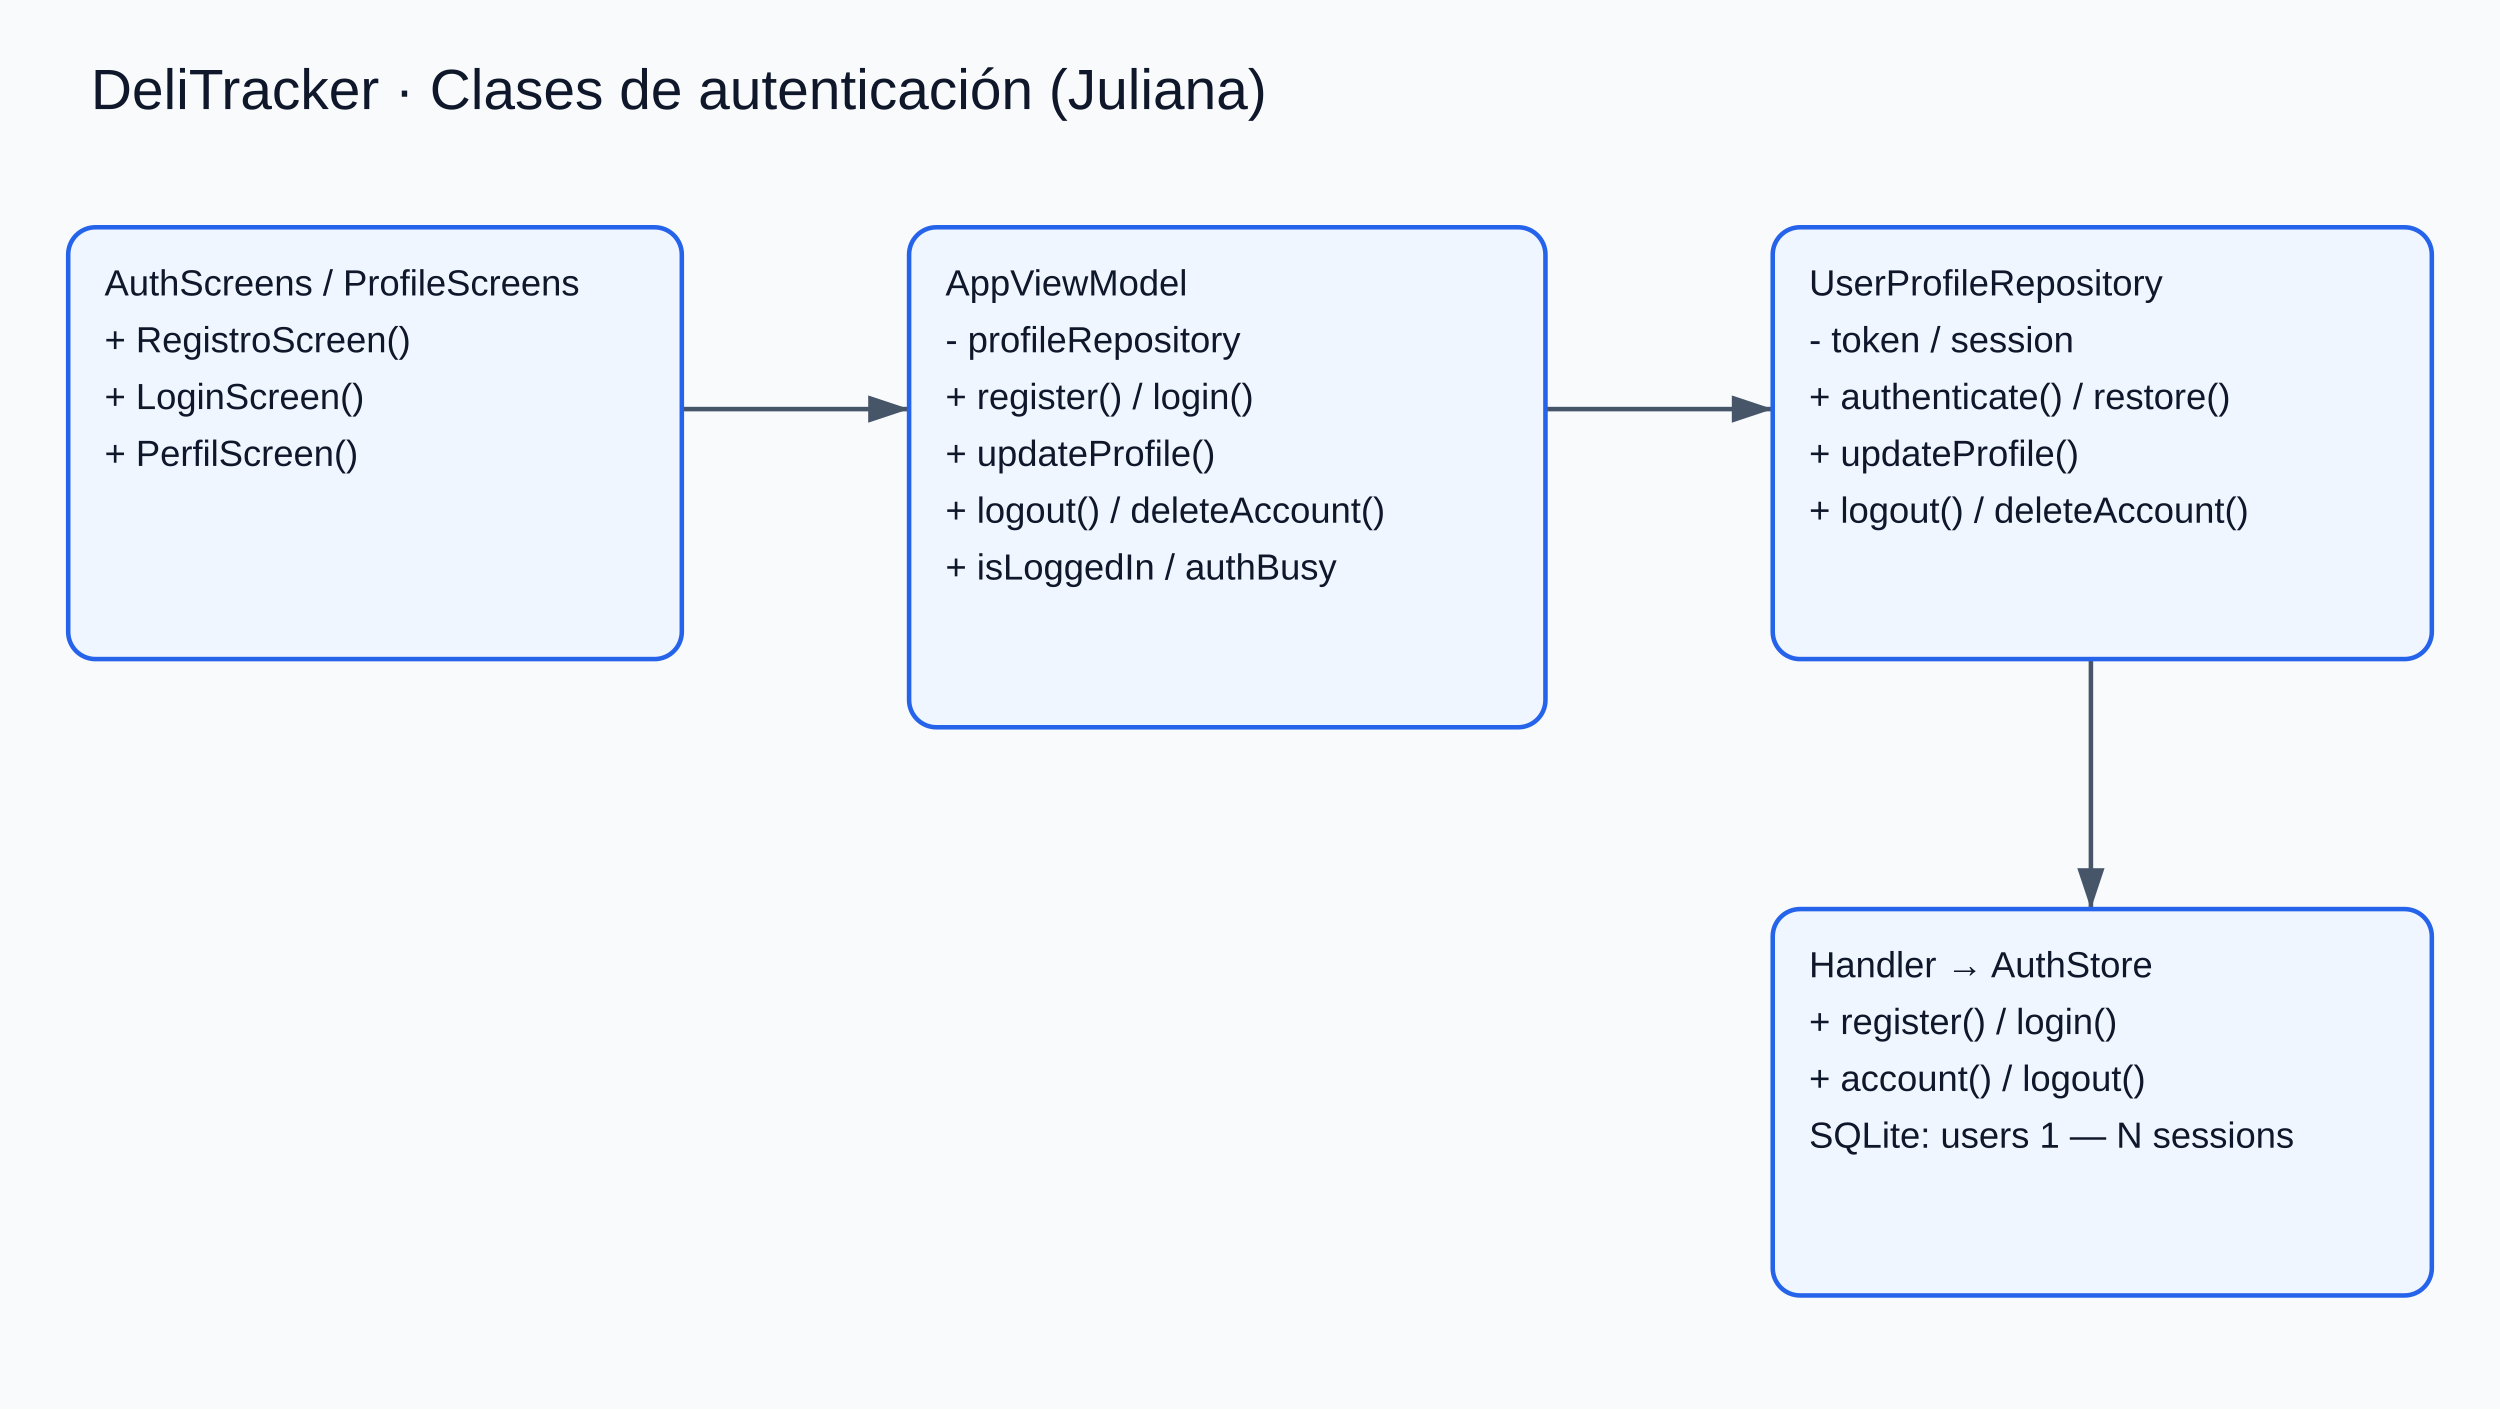
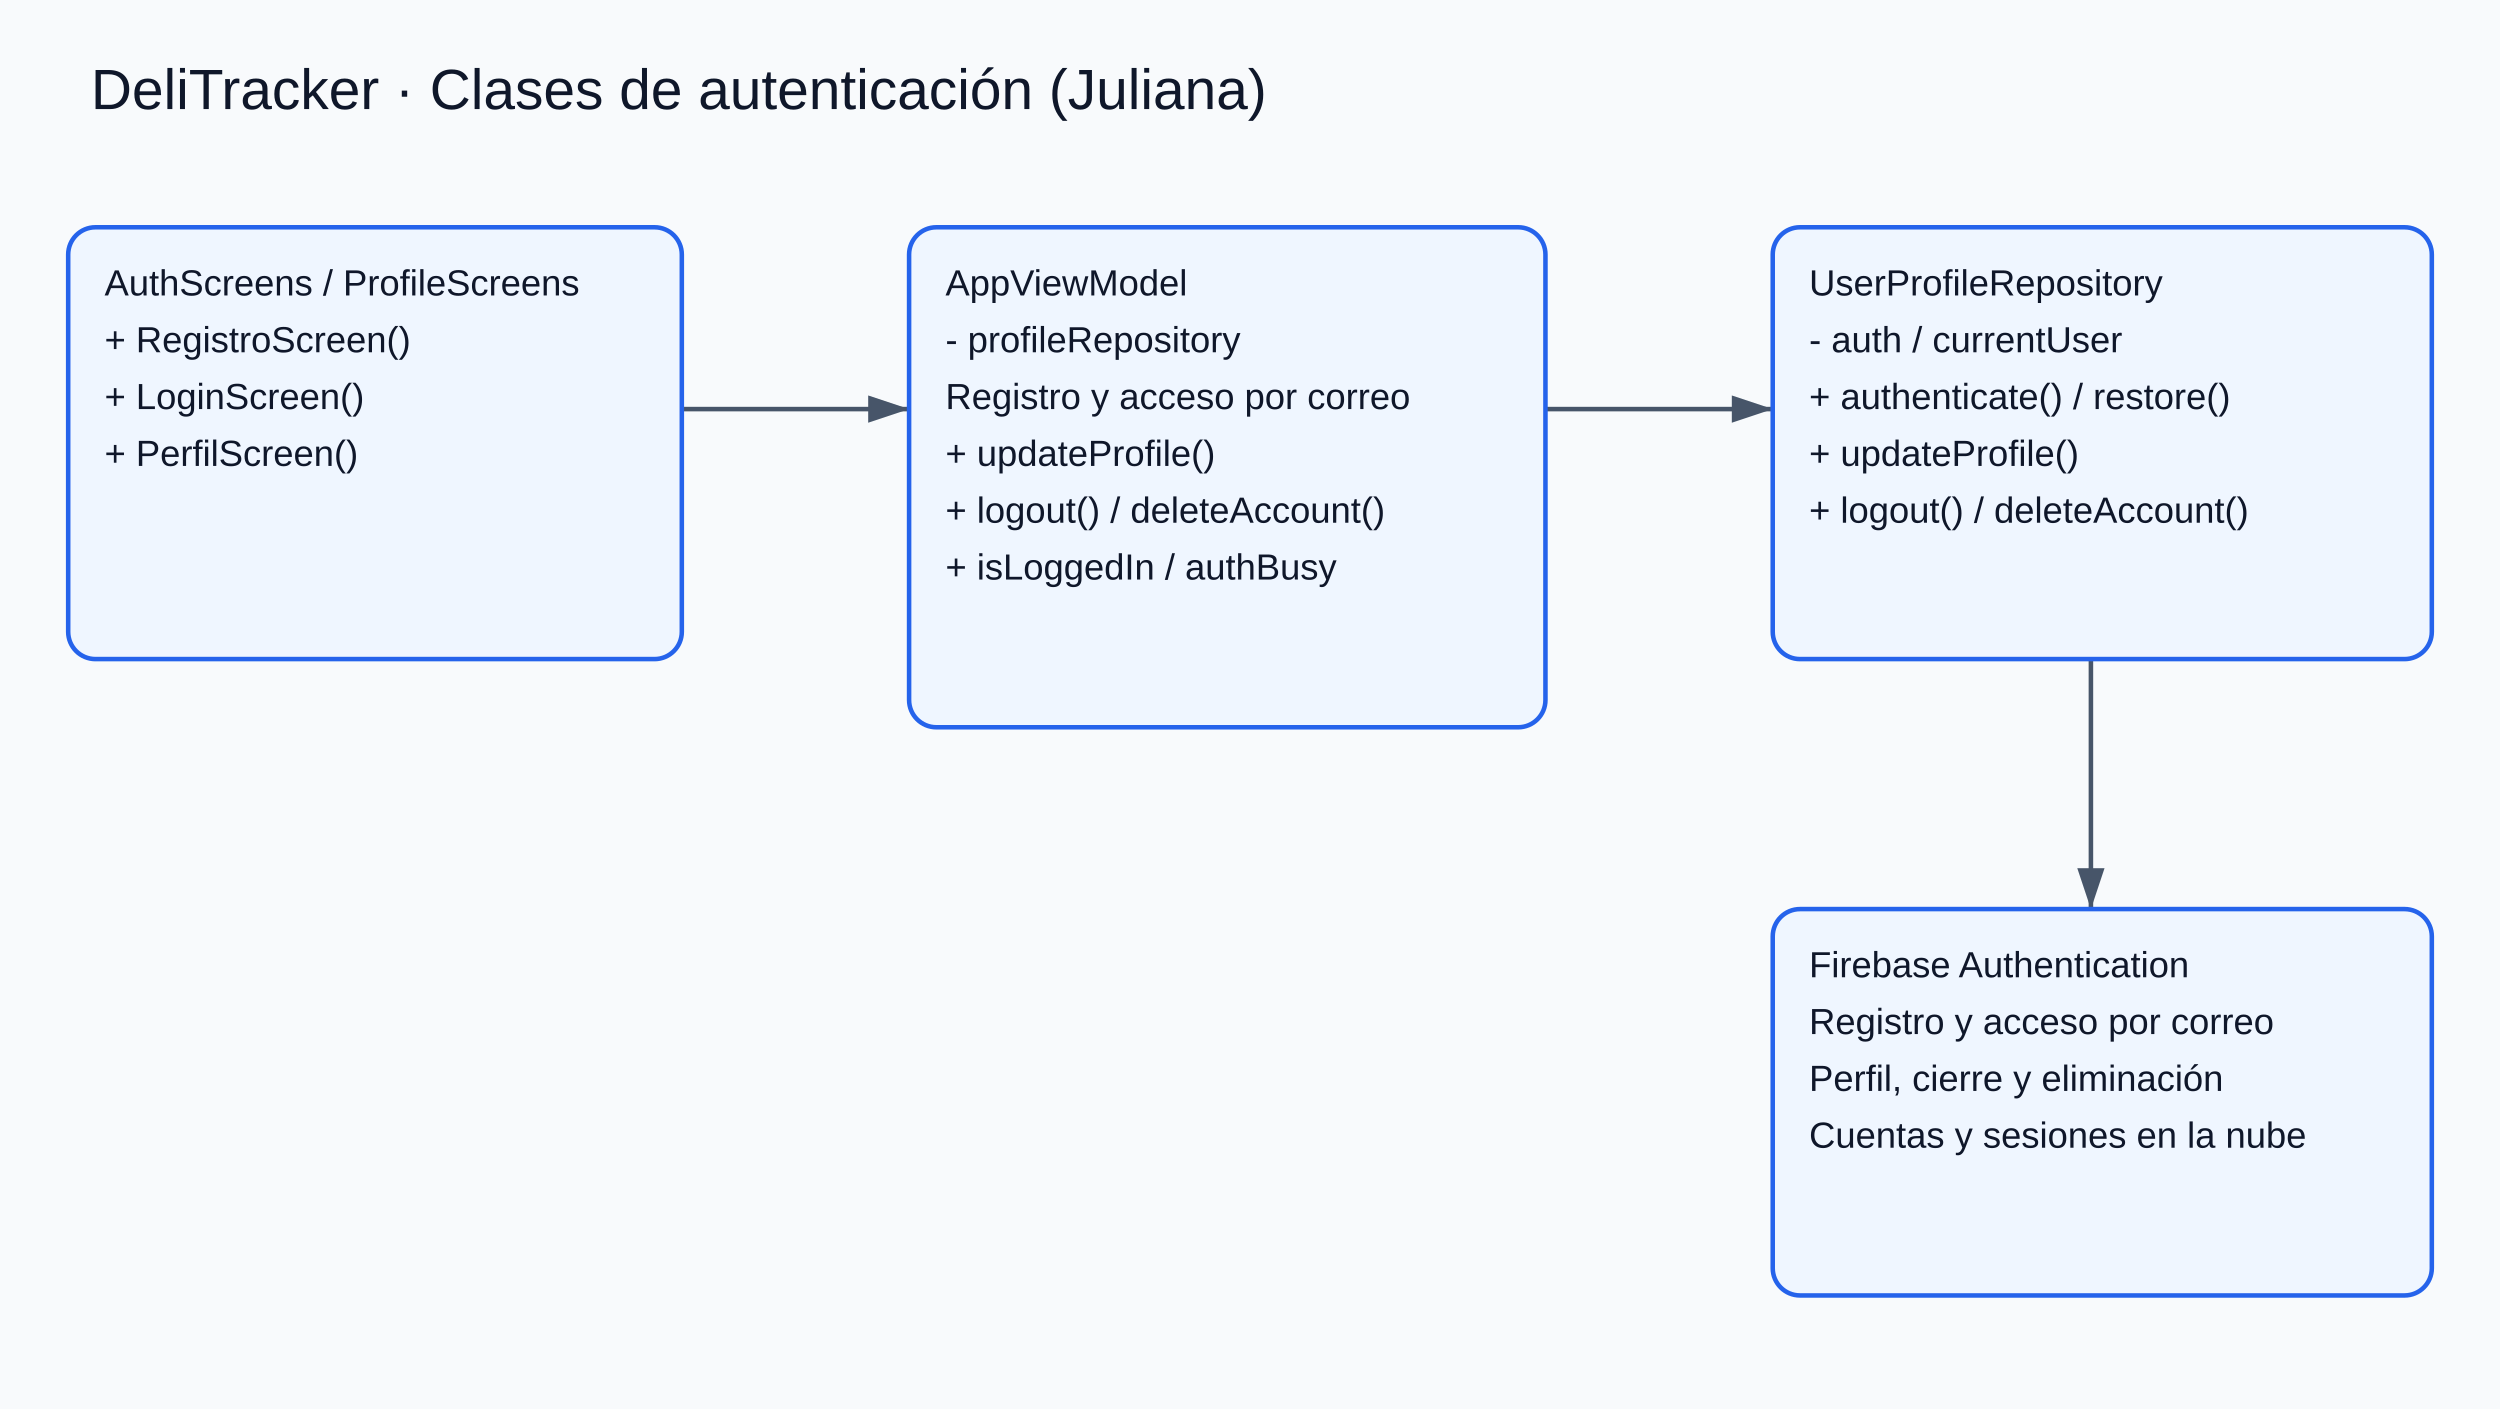
<svg xmlns="http://www.w3.org/2000/svg" width="1100" height="620" viewBox="0 0 1100 620">
  <defs>
    <marker id="a" markerWidth="10" markerHeight="10" refX="9" refY="3" orient="auto">
      <path d="M0,0 L0,6 L9,3 z" fill="#475569" />
    </marker>
  </defs>
  <rect width="1100" height="620" fill="#f8fafc" />
  <text x="40" y="48" font-family="Arial" font-size="25" fill="#0f172a">DeliTracker · Clases de autenticación (Juliana)</text>
  <path d="M300,180 L400,180" stroke="#475569" stroke-width="2" fill="none" marker-end="url(#a)" />
  <path d="M680,180 L780,180" stroke="#475569" stroke-width="2" fill="none" marker-end="url(#a)" />
  <path d="M920,290 L920,400" stroke="#475569" stroke-width="2" fill="none" marker-end="url(#a)" />
  <rect x="30" y="100" width="270" height="190" rx="12" fill="#eff6ff" stroke="#2563eb" stroke-width="2" />
  <text x="46" y="130" font-family="Arial" font-size="16" fill="#0f172a">AuthScreens / ProfileScreens</text>
  <text x="46" y="155" font-family="Arial" font-size="16" fill="#0f172a">+ RegistroScreen()</text>
  <text x="46" y="180" font-family="Arial" font-size="16" fill="#0f172a">+ LoginScreen()</text>
  <text x="46" y="205" font-family="Arial" font-size="16" fill="#0f172a">+ PerfilScreen()</text>
  <rect x="400" y="100" width="280" height="220" rx="12" fill="#eff6ff" stroke="#2563eb" stroke-width="2" />
  <text x="416" y="130" font-family="Arial" font-size="16" fill="#0f172a">AppViewModel</text>
  <text x="416" y="155" font-family="Arial" font-size="16" fill="#0f172a">- profileRepository</text>
-   <text x="416" y="180" font-family="Arial" font-size="16" fill="#0f172a">+ register() / login()</text>
+   <text x="416" y="180" font-family="Arial" font-size="16" fill="#0f172a">Registro y acceso por correo</text>
  <text x="416" y="205" font-family="Arial" font-size="16" fill="#0f172a">+ updateProfile()</text>
  <text x="416" y="230" font-family="Arial" font-size="16" fill="#0f172a">+ logout() / deleteAccount()</text>
  <text x="416" y="255" font-family="Arial" font-size="16" fill="#0f172a">+ isLoggedIn / authBusy</text>
  <rect x="780" y="100" width="290" height="190" rx="12" fill="#eff6ff" stroke="#2563eb" stroke-width="2" />
  <text x="796" y="130" font-family="Arial" font-size="16" fill="#0f172a">UserProfileRepository</text>
-   <text x="796" y="155" font-family="Arial" font-size="16" fill="#0f172a">- token / session</text>
+   <text x="796" y="155" font-family="Arial" font-size="16" fill="#0f172a">- auth / currentUser</text>
  <text x="796" y="180" font-family="Arial" font-size="16" fill="#0f172a">+ authenticate() / restore()</text>
  <text x="796" y="205" font-family="Arial" font-size="16" fill="#0f172a">+ updateProfile()</text>
  <text x="796" y="230" font-family="Arial" font-size="16" fill="#0f172a">+ logout() / deleteAccount()</text>
  <rect x="780" y="400" width="290" height="170" rx="12" fill="#eff6ff" stroke="#2563eb" stroke-width="2" />
-   <text x="796" y="430" font-family="Arial" font-size="16" fill="#0f172a">Handler → AuthStore</text>
-   <text x="796" y="455" font-family="Arial" font-size="16" fill="#0f172a">+ register() / login()</text>
-   <text x="796" y="480" font-family="Arial" font-size="16" fill="#0f172a">+ account() / logout()</text>
-   <text x="796" y="505" font-family="Arial" font-size="16" fill="#0f172a">SQLite: users 1 — N sessions</text>
+   <text x="796" y="430" font-family="Arial" font-size="16" fill="#0f172a">Firebase Authentication</text>
+   <text x="796" y="455" font-family="Arial" font-size="16" fill="#0f172a">Registro y acceso por correo</text>
+   <text x="796" y="480" font-family="Arial" font-size="16" fill="#0f172a">Perfil, cierre y eliminación</text>
+   <text x="796" y="505" font-family="Arial" font-size="16" fill="#0f172a">Cuentas y sesiones en la nube</text>
</svg>
